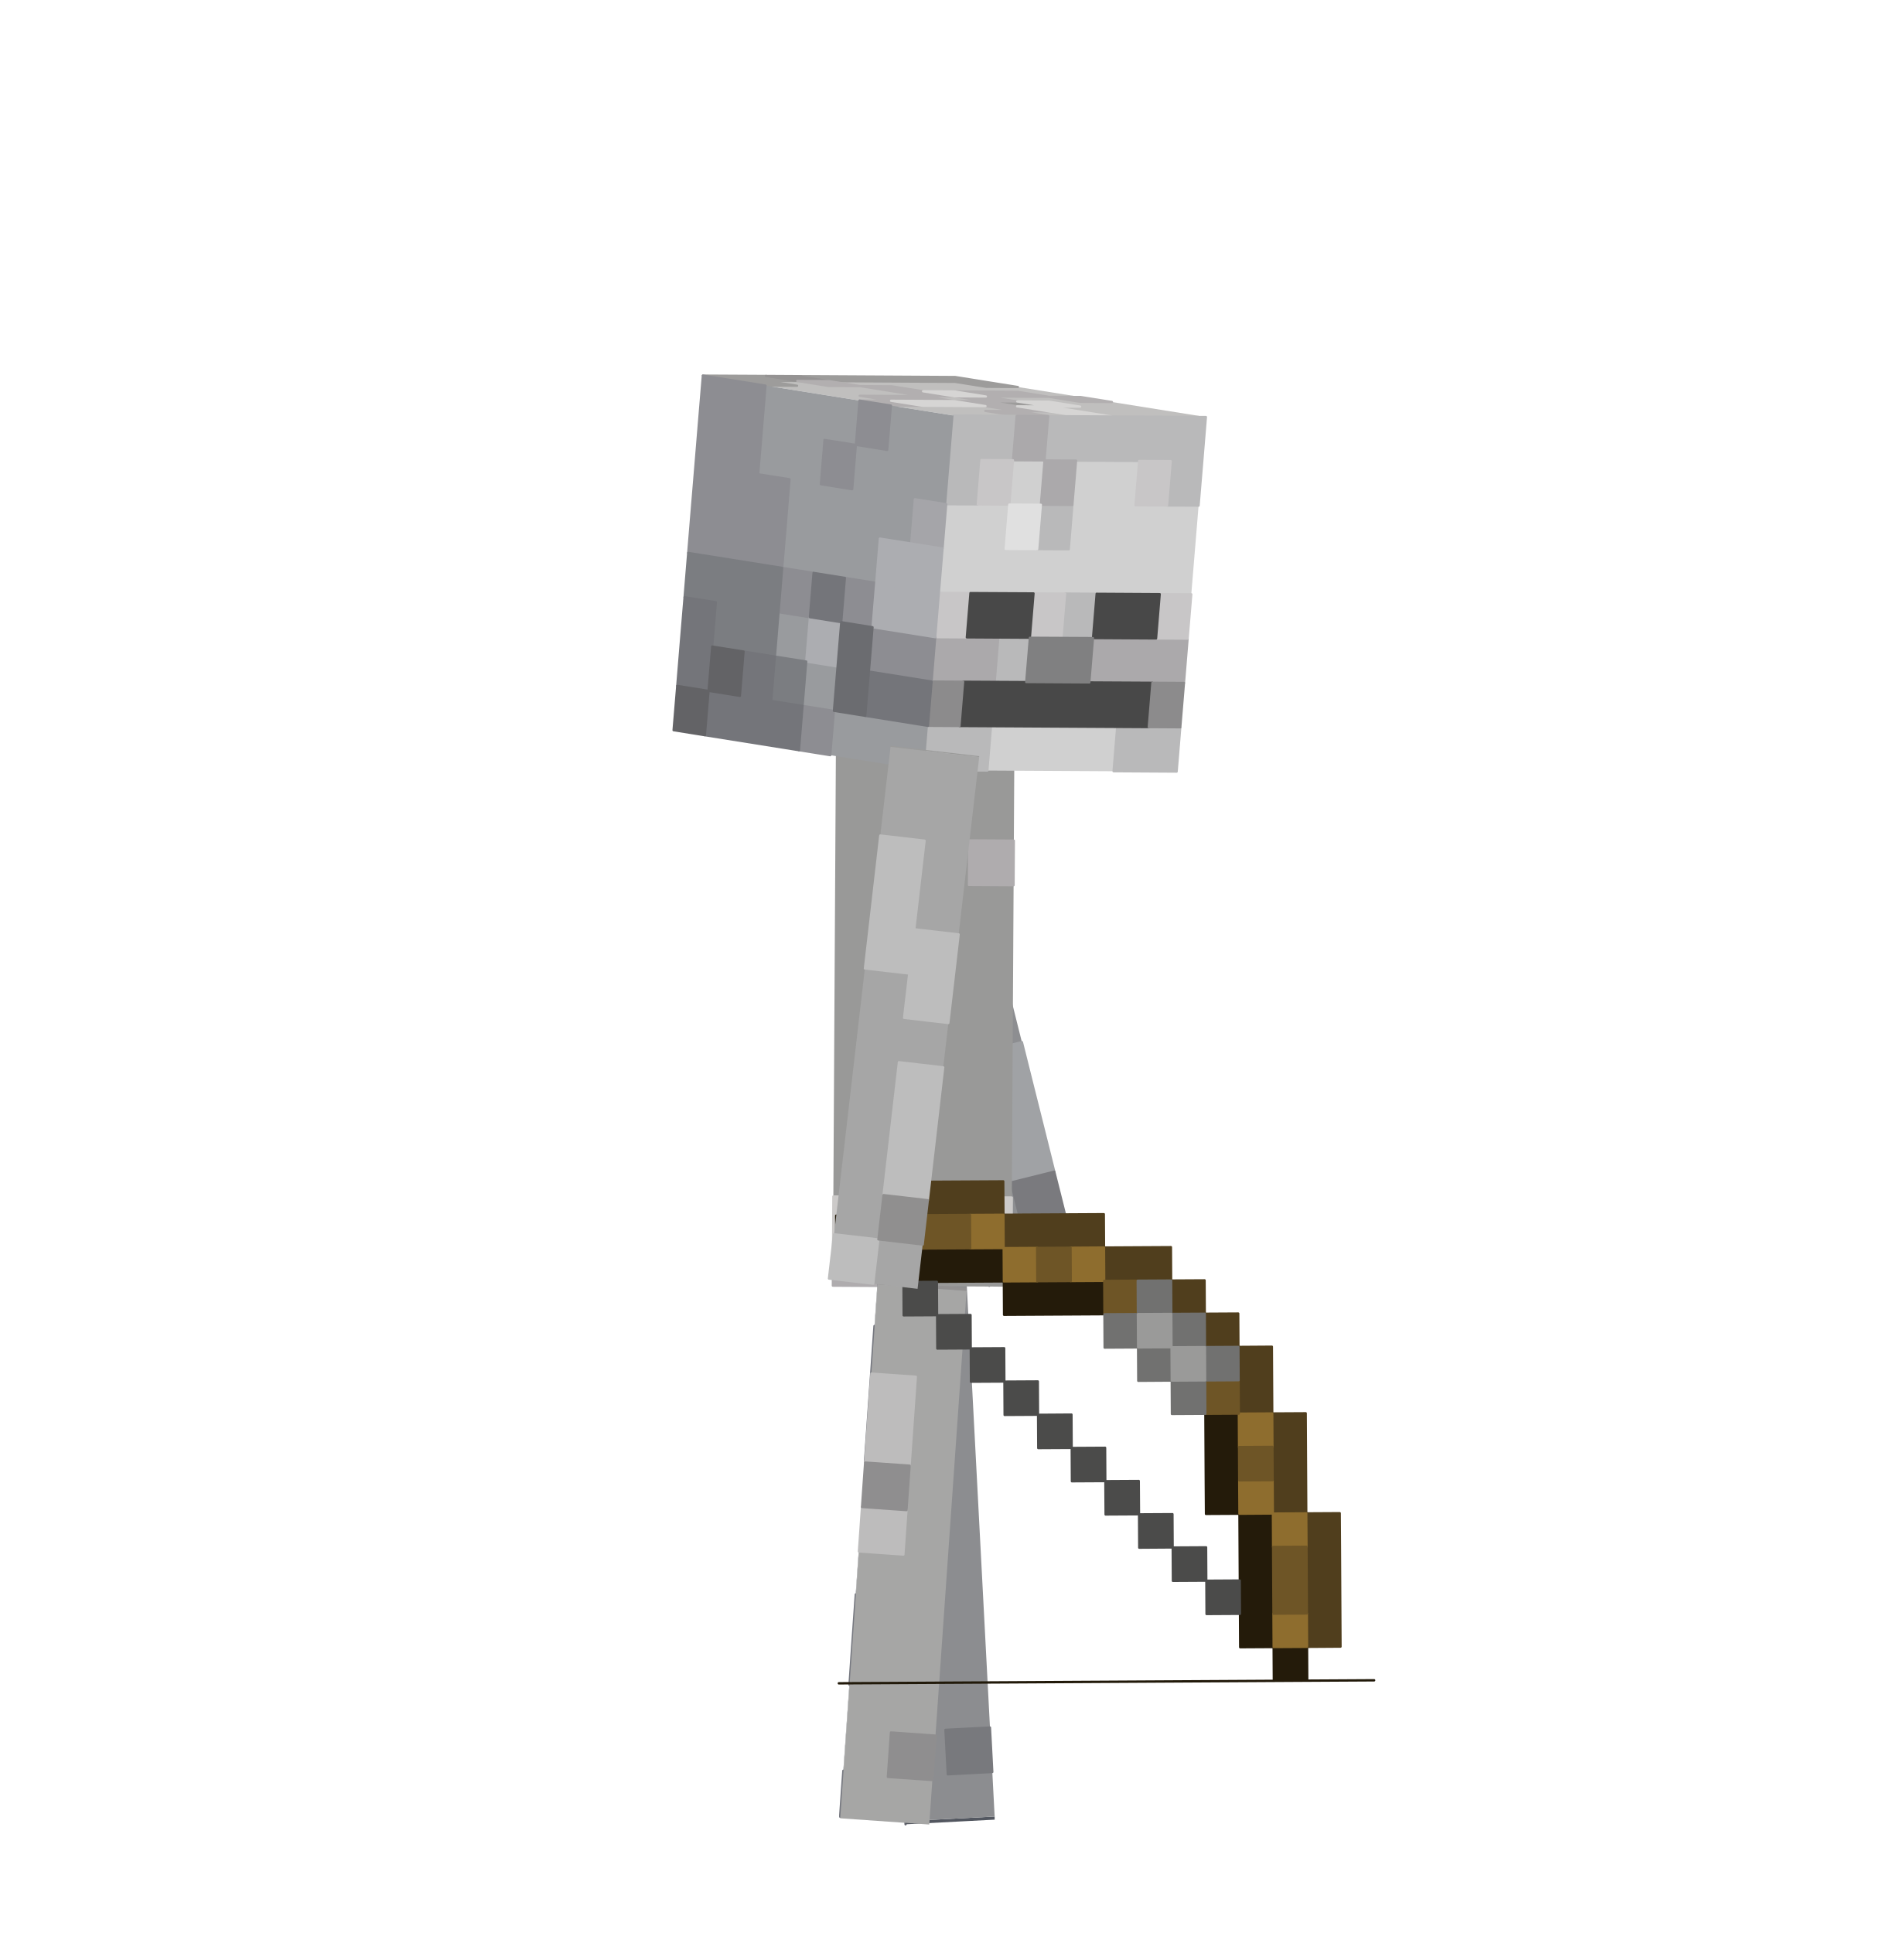
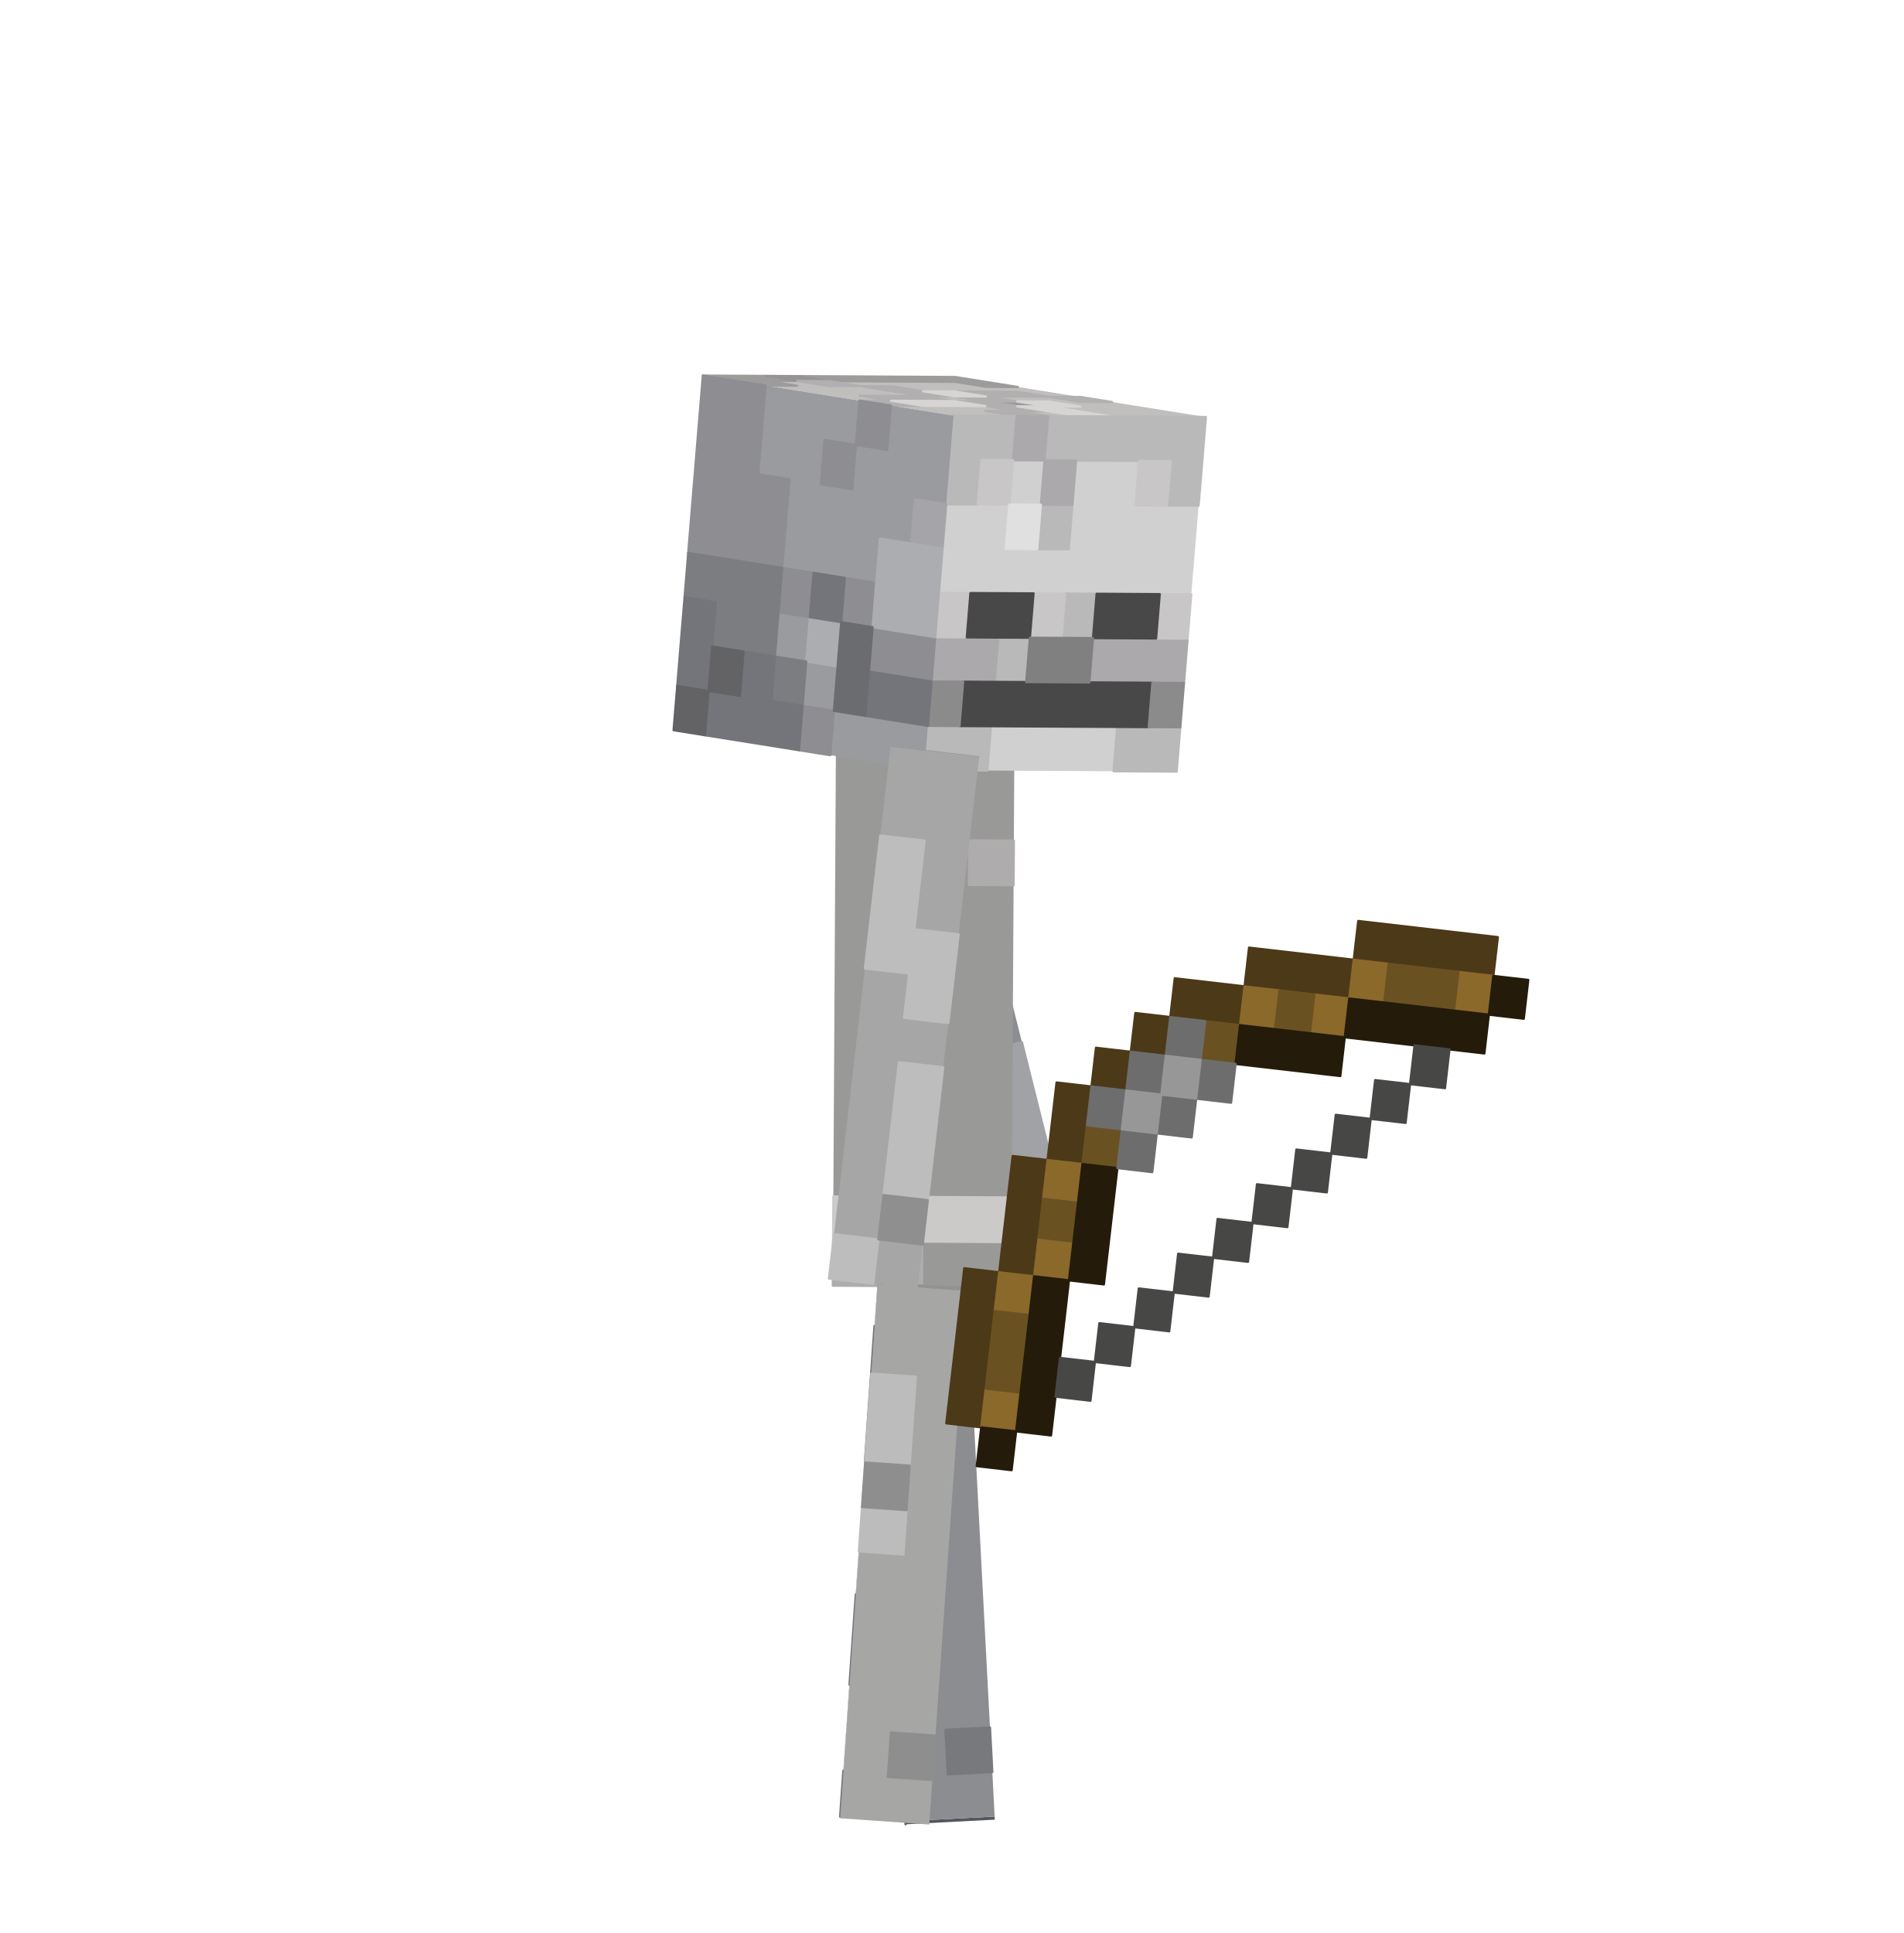
<svg xmlns="http://www.w3.org/2000/svg" viewBox="0 0 512 520" width="512" height="520" role="img" aria-labelledby="draw-3-title">
  <g id="skeleton">
    <g id="arm-left" aria-label="Left arm">
      <g class="face" data-face="back">
        <path fill="#60646c" d="M231.22 206.51L231.23 204.83L266.08 344.21L266.07 345.89Z" />
        <path fill="#6c7079" stroke="#6c7079" stroke-width=".6" stroke-linejoin="round" d="M234.13 218.12L234.13 217.28L237.04 228.9L237.03 229.74ZM237.03 229.74L237.04 228.9L239.94 240.51L239.94 241.35ZM251.56 286.97L251.56 286.14L254.47 297.75L254.46 298.59ZM254.46 298.59L254.47 297.75L257.37 309.37L257.37 310.2ZM257.37 310.2L257.37 309.37L260.27 320.98L260.27 321.82ZM263.17 334.27L263.17 333.43L266.08 345.05L266.07 345.89Z" />
        <path fill="#535760" stroke="#535760" stroke-width=".6" stroke-linejoin="round" d="M245.75 263.74L245.75 262.91L248.66 274.52L248.65 275.36ZM260.27 321.82L260.27 320.98L263.18 332.6L263.17 333.43Z" />
      </g>
      <g class="face" data-face="bottom">
        <path fill="#595d66" d="M289.37 338.42L289.36 340.09L266.07 345.89L266.08 344.21Z" />
      </g>
      <g class="face" data-face="nx">
        <path fill="#8d8e91" d="M231.23 204.83L254.52 199.04L289.37 338.42L266.08 344.21Z" />
        <path fill="#a0a2a5" stroke="#a0a2a5" stroke-width=".6" stroke-linejoin="round" d="M237.04 228.06L248.68 225.16L251.59 236.78L239.95 239.68ZM239.95 239.68L251.59 236.78L254.49 248.39L242.85 251.29ZM242.85 251.29L266.14 245.5L269.04 257.11L245.75 262.91ZM257.4 260.01L269.04 257.11L271.94 268.73L260.3 271.62ZM263.21 283.24L274.85 280.34L277.75 291.96L266.11 294.85ZM266.11 294.85L277.75 291.96L280.66 303.57L269.01 306.47ZM269.01 306.47L280.66 303.57L283.56 315.19L271.92 318.08ZM263.18 332.6L274.82 329.7L277.73 341.31L266.08 344.21Z" />
        <path fill="#7a7a7e" stroke="#7a7a7e" stroke-width=".6" stroke-linejoin="round" d="M271.92 318.08L283.56 315.19L286.47 326.8L274.82 329.7Z" />
      </g>
    </g>
    <g id="leg-left" aria-label="Left leg">
      <g class="face" data-face="back">
        <path fill="#585c64" d="M236.02 347.05L236.02 346.21L243.55 489.92L243.55 490.76Z" />
        <path fill="#646770" stroke="#646770" stroke-width=".6" stroke-linejoin="round" d="M236.64 359.02L236.64 358.6L237.27 370.58L237.27 371ZM237.27 371L237.27 370.58L237.9 382.56L237.9 382.98ZM237.9 382.98L237.9 382.56L238.53 394.53L238.53 394.95ZM240.41 430.46L240.41 430.04L241.04 442.02L241.04 442.44ZM241.04 442.44L241.04 442.02L241.67 454L241.67 454.41ZM242.92 478.79L242.92 478.37L243.55 490.34L243.55 490.76Z" />
      </g>
      <g class="face" data-face="bottom">
        <path fill="#535760" d="M267.52 488.67L267.52 489.51L243.55 490.76L243.55 489.92Z" />
      </g>
      <g class="face" data-face="nx">
        <path fill="#8c8d90" d="M236.02 346.21L259.98 344.95L267.52 488.67L243.55 489.92Z" />
        <path fill="#9fa0a3" stroke="#9fa0a3" stroke-width=".6" stroke-linejoin="round" d="M237.27 370.16L249.26 369.53L249.88 381.51L237.9 382.14ZM237.9 382.14L249.88 381.51L250.51 393.49L238.53 394.11ZM239.16 406.09L251.14 405.46L251.77 417.44L239.78 418.07Z" />
        <path fill="#78797d" stroke="#78797d" stroke-width=".6" stroke-linejoin="round" d="M238.53 394.11L250.51 393.49L251.14 405.46L239.16 406.09ZM254.28 465.34L266.26 464.72L266.89 476.69L254.91 477.32Z" />
      </g>
    </g>
    <g id="torso" aria-label="Torso">
      <g class="face" data-face="nx">
        <path fill="#999998" d="M224.82 201.87L272.82 202.14L272 346.14L224 345.86Z" />
        <path fill="#afacae" stroke="#afacae" stroke-width=".6" stroke-linejoin="round" d="M260.68 226.07L272.68 226.14L272.61 238.14L260.61 238.07ZM224.07 333.86L248.07 334L248 346L224 345.86Z" />
        <path fill="#cccac9" stroke="#cccac9" stroke-width=".6" stroke-linejoin="round" d="M224.14 321.86L272.14 322.14L272.07 334.14L224.07 333.86Z" />
      </g>
    </g>
    <g id="head" aria-label="Head">
      <g class="face" data-face="top">
        <path fill="#c0bfbe" d="M189.04 101.04L256.92 101.42L324.34 112.18L256.46 111.79Z" />
        <path fill="#9d9c9b" stroke="#9d9c9b" stroke-width=".6" stroke-linejoin="round" d="M189.04 101.04L206.01 101.13L214.43 102.48L197.46 102.38ZM214.49 101.18L256.92 101.42L265.35 102.77L222.92 102.53ZM197.46 102.38L205.95 102.43L214.38 103.77L205.89 103.73ZM256.86 102.72L265.35 102.77L273.77 104.11L265.29 104.06ZM265.12 107.95L273.6 108L282.03 109.34L273.55 109.3Z" />
        <path fill="#959393" stroke="#959393" stroke-width=".6" stroke-linejoin="round" d="M206.01 101.13L214.49 101.18L222.92 102.53L214.43 102.48Z" />
        <path fill="#b2afb0" stroke="#b2afb0" stroke-width=".6" stroke-linejoin="round" d="M214.43 102.48L222.92 102.53L231.35 103.87L222.86 103.82ZM231.35 103.87L239.83 103.92L248.26 105.26L239.78 105.22ZM239.78 105.22L248.26 105.26L256.69 106.61L248.2 106.56ZM256.75 105.31L273.72 105.41L282.14 106.75L265.17 106.66ZM231.23 106.46L248.2 106.56L256.63 107.9L239.66 107.81ZM256.69 106.61L265.17 106.66L273.6 108L265.12 107.95ZM282.14 106.75L290.63 106.8L299.06 108.14L290.57 108.1ZM231.18 107.76L239.66 107.81L248.09 109.15L239.61 109.1ZM256.63 107.9L265.12 107.95L273.55 109.3L265.06 109.25ZM265.06 109.25L273.55 109.3L281.97 110.64L273.49 110.59ZM265 110.54L273.49 110.59L281.92 111.94L273.43 111.89Z" />
        <path fill="#d6d5d4" stroke="#d6d5d4" stroke-width=".6" stroke-linejoin="round" d="M248.26 105.26L256.75 105.31L265.17 106.66L256.69 106.61ZM239.66 107.81L256.63 107.9L265.06 109.25L248.09 109.15ZM273.6 108L282.09 108.05L290.52 109.39L282.03 109.34ZM273.55 109.3L282.03 109.34L290.46 110.69L281.97 110.64ZM281.97 110.64L290.46 110.69L298.89 112.03L290.4 111.98Z" />
      </g>
      <g class="face" data-face="front">
        <path fill="#d0d0d0" d="M256.46 111.79L324.34 112.18L316.47 207.57L248.59 207.19Z" />
        <path fill="#b9b9ba" stroke="#b9b9ba" stroke-width=".6" stroke-linejoin="round" d="M256.46 111.79L273.43 111.89L272.45 123.81L255.48 123.72ZM281.92 111.94L324.34 112.18L323.36 124.1L280.93 123.86ZM255.48 123.72L263.96 123.76L262.98 135.69L254.49 135.64ZM314.87 124.05L323.36 124.1L322.37 136.02L313.89 135.98ZM279.95 135.78L288.43 135.83L287.45 147.76L278.96 147.71ZM286.47 159.68L294.95 159.73L293.97 171.65L285.48 171.61ZM268.51 171.51L277 171.56L276.01 183.48L267.53 183.43ZM249.57 195.26L266.54 195.36L265.56 207.28L248.59 207.19ZM300.48 195.55L317.45 195.65L316.47 207.57L299.5 207.47Z" />
        <path fill="#aba9ab" stroke="#aba9ab" stroke-width=".6" stroke-linejoin="round" d="M273.43 111.89L281.92 111.94L280.93 123.86L272.45 123.81ZM280.93 123.86L289.42 123.91L288.43 135.83L279.95 135.78ZM251.54 171.41L268.51 171.51L267.53 183.43L250.56 183.34ZM293.97 171.65L319.42 171.8L318.44 183.72L292.98 183.58Z" />
        <path fill="#c8c6c7" stroke="#c8c6c7" stroke-width=".6" stroke-linejoin="round" d="M263.96 123.76L272.45 123.81L271.46 135.74L262.98 135.69ZM306.39 124L314.87 124.05L313.89 135.98L305.4 135.93ZM252.52 159.49L261.01 159.54L260.03 171.46L251.54 171.41ZM277.98 159.63L286.47 159.68L285.48 171.61L277 171.56ZM311.92 159.83L320.41 159.87L319.42 171.8L310.94 171.75Z" />
        <path fill="#e0e0e0" stroke="#e0e0e0" stroke-width=".6" stroke-linejoin="round" d="M271.46 135.74L279.95 135.78L278.96 147.71L270.48 147.66Z" />
        <path fill="#484848" stroke="#484848" stroke-width=".6" stroke-linejoin="round" d="M261.01 159.54L277.98 159.63L277 171.56L260.03 171.46ZM294.95 159.73L311.92 159.83L310.94 171.75L293.97 171.65ZM259.04 183.39L309.95 183.67L308.97 195.6L258.06 195.31Z" />
        <path fill="#808081" stroke="#808081" stroke-width=".6" stroke-linejoin="round" d="M277 171.56L293.97 171.65L292.98 183.58L276.01 183.48Z" />
        <path fill="#8c8b8c" stroke="#8c8b8c" stroke-width=".6" stroke-linejoin="round" d="M250.56 183.34L259.04 183.39L258.06 195.31L249.57 195.26ZM309.95 183.67L318.44 183.72L317.45 195.65L308.97 195.6Z" />
      </g>
      <g class="face" data-face="nx">
        <path fill="#999b9e" d="M189.04 101.04L256.46 111.79L248.59 207.19L181.16 196.43Z" />
        <path fill="#8d8d92" stroke="#8d8d92" stroke-width=".6" stroke-linejoin="round" d="M189.04 101.04L205.89 103.73L204.91 115.65L188.05 112.96ZM231.18 107.76L239.61 109.1L238.62 121.03L230.19 119.68ZM188.05 112.96L204.91 115.65L203.92 127.58L187.07 124.89ZM221.76 118.34L230.19 119.68L229.21 131.61L220.78 130.26ZM187.07 124.89L212.35 128.92L211.37 140.84L186.08 136.81ZM186.08 136.81L211.37 140.84L210.38 152.77L185.1 148.74ZM210.38 152.77L218.81 154.11L217.83 166.04L209.4 164.69ZM227.24 155.46L235.67 156.8L234.68 168.73L226.26 167.38ZM234.68 168.73L251.54 171.41L250.56 183.34L233.7 180.65ZM215.86 189.89L224.29 191.23L223.3 203.15L214.88 201.81Z" />
        <path fill="#a5a5a9" stroke="#a5a5a9" stroke-width=".6" stroke-linejoin="round" d="M246.06 134.3L254.49 135.64L253.51 147.56L245.08 146.22Z" />
        <path fill="#acadb1" stroke="#acadb1" stroke-width=".6" stroke-linejoin="round" d="M236.65 144.88L253.51 147.56L252.52 159.49L235.67 156.8ZM235.67 156.8L252.52 159.49L251.54 171.41L234.68 168.73ZM217.83 166.04L226.26 167.38L225.27 179.31L216.84 177.96Z" />
        <path fill="#7b7d81" stroke="#7b7d81" stroke-width=".6" stroke-linejoin="round" d="M185.1 148.74L210.38 152.77L209.4 164.69L184.12 160.66ZM192.54 162L209.4 164.69L208.42 176.62L191.56 173.93ZM208.42 176.62L216.84 177.96L215.86 189.89L207.43 188.54Z" />
        <path fill="#74757a" stroke="#74757a" stroke-width=".6" stroke-linejoin="round" d="M218.81 154.11L227.24 155.46L226.26 167.38L217.83 166.04ZM184.12 160.66L192.54 162L191.56 173.93L183.13 172.58ZM183.13 172.58L191.56 173.93L190.57 185.85L182.15 184.51ZM199.99 175.27L208.42 176.62L207.43 188.54L199 187.2ZM233.7 180.65L250.56 183.34L249.57 195.26L232.72 192.57ZM190.57 185.85L215.86 189.89L214.88 201.81L189.59 197.78Z" />
        <path fill="#6b6c70" stroke="#6b6c70" stroke-width=".6" stroke-linejoin="round" d="M226.26 167.38L234.68 168.73L233.7 180.65L225.27 179.31ZM225.27 179.31L233.7 180.65L232.72 192.57L224.29 191.23Z" />
        <path fill="#636366" stroke="#636366" stroke-width=".6" stroke-linejoin="round" d="M191.56 173.93L199.99 175.27L199 187.2L190.57 185.85ZM182.15 184.51L190.57 185.85L189.59 197.78L181.16 196.43Z" />
      </g>
    </g>
    <g id="leg-right" aria-label="Right leg">
      <g class="face" data-face="back">
        <path fill="#686b71" d="M236.03 344.74L236.03 345.58L225.98 489.14L225.98 488.31Z" />
        <path fill="#767880" stroke="#767880" stroke-width=".6" stroke-linejoin="round" d="M235.19 356.71L235.19 357.13L234.36 369.09L234.36 368.67ZM234.36 368.67L234.36 369.09L233.52 381.05L233.52 380.64ZM233.52 380.64L233.52 381.05L232.68 393.02L232.68 392.6ZM230.17 428.91L230.17 429.33L229.33 441.29L229.33 440.87ZM229.33 440.87L229.33 441.29L228.5 453.25L228.5 452.83ZM226.82 476.34L226.82 476.76L225.98 488.73L225.98 488.31Z" />
      </g>
      <g class="face" data-face="top">
        <path fill="#939191" d="M236.03 345.58L236.03 344.74L259.97 346.42L259.97 347.26Z" />
      </g>
      <g class="face" data-face="nx">
        <path fill="#a6a6a5" d="M236.03 345.58L259.97 347.26L249.93 490.82L225.98 489.14Z" />
        <path fill="#bdbcbc" stroke="#bdbcbc" stroke-width=".6" stroke-linejoin="round" d="M234.36 369.51L246.33 370.35L245.49 382.31L233.52 381.47ZM233.52 381.47L245.49 382.31L244.65 394.27L232.68 393.44ZM231.84 405.4L243.81 406.24L242.98 418.2L231.01 417.36Z" />
        <path fill="#8f8e8f" stroke="#8f8e8f" stroke-width=".6" stroke-linejoin="round" d="M232.68 393.44L244.65 394.27L243.81 406.24L231.84 405.4ZM239.63 466.05L251.6 466.89L250.76 478.85L238.79 478.02Z" />
      </g>
    </g>
-     <g id="held-bow" aria-label="Bow">
-       <g class="face" data-face="bottom">
-         <path fill="#211909" stroke="#211909" stroke-width=".6" stroke-linejoin="round" d="M225.6 452.85L225.6 452.81L369.6 452L369.6 452.04Z" />
-       </g>
-       <g class="face" data-face="px">
-         <path fill="#503e1d" stroke="#503e1d" stroke-width=".6" stroke-linejoin="round" d="M233.84 317.99L269.84 317.79L269.89 326.77L233.89 326.97ZM269.89 326.77L296.89 326.62L296.94 335.59L269.94 335.75ZM296.94 335.59L314.94 335.49L314.99 344.47L296.99 344.57ZM314.99 344.47L323.99 344.42L324.04 353.4L315.04 353.45ZM324.04 353.4L333.04 353.35L333.09 362.33L324.09 362.38ZM333.09 362.33L342.09 362.27L342.14 371.25L333.14 371.3ZM333.14 371.3L342.14 371.25L342.19 380.23L333.19 380.28ZM342.19 380.23L351.19 380.18L351.24 389.16L342.24 389.21ZM342.24 389.21L351.24 389.16L351.29 398.14L342.29 398.19ZM342.29 398.19L351.29 398.14L351.34 407.11L342.35 407.16ZM351.34 407.11L360.34 407.06L360.4 416.04L351.4 416.09ZM351.4 416.09L360.4 416.04L360.45 425.02L351.45 425.07ZM351.45 425.07L360.45 425.02L360.5 434L351.5 434.05ZM351.5 434.05L360.5 434L360.55 442.97L351.55 443.03Z" />
-         <path fill="#241b0a" stroke="#241b0a" stroke-width=".6" stroke-linejoin="round" d="M224.89 327.02L233.89 326.97L233.94 335.95L224.94 336ZM233.94 335.95L269.94 335.75L269.99 344.72L233.99 344.93ZM269.99 344.72L296.99 344.57L297.04 353.55L270.04 353.7ZM324.19 380.33L333.19 380.28L333.24 389.26L324.24 389.31ZM324.24 389.31L333.24 389.26L333.29 398.24L324.29 398.29ZM324.29 398.29L333.29 398.24L333.35 407.22L324.35 407.27ZM333.35 407.22L342.35 407.16L342.4 416.14L333.4 416.19ZM333.4 416.19L342.4 416.14L342.45 425.12L333.45 425.17ZM333.45 425.17L342.45 425.12L342.5 434.1L333.5 434.15ZM333.5 434.15L342.5 434.1L342.55 443.08L333.55 443.13ZM342.55 443.08L351.55 443.03L351.6 452L342.6 452.05Z" />
-         <path fill="#8e6d2e" stroke="#8e6d2e" stroke-width=".6" stroke-linejoin="round" d="M233.89 326.97L242.89 326.92L242.94 335.9L233.94 335.95ZM260.89 326.82L269.89 326.77L269.94 335.75L260.94 335.8ZM269.94 335.75L278.94 335.7L278.99 344.67L269.99 344.72ZM287.94 335.65L296.94 335.59L296.99 344.57L287.99 344.62ZM333.19 380.28L342.19 380.23L342.24 389.21L333.24 389.26ZM333.29 398.24L342.29 398.19L342.35 407.16L333.35 407.22ZM342.35 407.16L351.34 407.11L351.4 416.09L342.4 416.14ZM342.5 434.1L351.5 434.05L351.55 443.03L342.55 443.08Z" />
-         <path fill="#6e5526" stroke="#6e5526" stroke-width=".6" stroke-linejoin="round" d="M242.89 326.92L260.89 326.82L260.94 335.8L242.94 335.9ZM278.94 335.7L287.94 335.65L287.99 344.62L278.99 344.67ZM296.99 344.57L305.99 344.52L306.04 353.5L297.04 353.55ZM324.14 371.35L333.14 371.3L333.19 380.28L324.19 380.33ZM333.24 389.26L342.24 389.21L342.29 398.19L333.29 398.24ZM342.4 416.14L351.4 416.09L351.45 425.07L342.45 425.12ZM342.45 425.12L351.45 425.07L351.5 434.05L342.5 434.1Z" />
-         <path fill="#4b4b4a" stroke="#4b4b4a" stroke-width=".6" stroke-linejoin="round" d="M242.99 344.88L251.99 344.83L252.04 353.8L243.04 353.85ZM252.04 353.8L261.04 353.75L261.09 362.73L252.09 362.78ZM261.09 362.73L270.09 362.68L270.14 371.66L261.14 371.71ZM270.14 371.66L279.14 371.61L279.19 380.59L270.19 380.64ZM279.19 380.59L288.19 380.53L288.24 389.51L279.24 389.56ZM288.24 389.51L297.24 389.46L297.29 398.44L288.29 398.49ZM297.29 398.44L306.29 398.39L306.35 407.37L297.35 407.42ZM306.35 407.37L315.35 407.32L315.4 416.29L306.4 416.35ZM315.4 416.29L324.4 416.24L324.45 425.22L315.45 425.27ZM324.45 425.22L333.45 425.17L333.5 434.15L324.5 434.2Z" />
-         <path fill="#717170" stroke="#717170" stroke-width=".6" stroke-linejoin="round" d="M305.99 344.52L314.99 344.47L315.04 353.45L306.04 353.5ZM297.04 353.55L306.04 353.5L306.09 362.48L297.09 362.53ZM315.04 353.45L324.04 353.4L324.09 362.38L315.09 362.43ZM306.09 362.48L315.09 362.43L315.14 371.4L306.14 371.46ZM324.09 362.38L333.09 362.33L333.14 371.3L324.14 371.35ZM315.14 371.4L324.14 371.35L324.19 380.33L315.19 380.38Z" />
-         <path fill="#9a9a99" stroke="#9a9a99" stroke-width=".6" stroke-linejoin="round" d="M306.04 353.5L315.04 353.45L315.09 362.43L306.09 362.48ZM315.09 362.43L324.09 362.38L324.14 371.35L315.14 371.4Z" />
-       </g>
-     </g>
    <g id="arm-right" aria-label="Right arm">
      <g class="face" data-face="top">
        <path fill="#9b9b9a" d="M239.52 200.92L239.52 200.65L263.36 203.41L263.36 203.68Z" />
      </g>
      <g class="face" data-face="nx">
        <path fill="#a6a6a6" d="M239.52 200.92L263.36 203.68L246.79 346.71L222.95 343.95Z" />
        <path fill="#bdbdbd" stroke="#bdbdbd" stroke-width=".6" stroke-linejoin="round" d="M236.76 224.76L248.68 226.14L247.3 238.06L235.38 236.68ZM235.38 236.68L247.3 238.06L245.92 249.98L234 248.6ZM234 248.6L257.84 251.36L256.46 263.28L232.62 260.52ZM244.54 261.9L256.46 263.28L255.07 275.2L243.15 273.82ZM241.77 285.74L253.69 287.12L252.31 299.04L240.39 297.65ZM240.39 297.65L252.31 299.04L250.93 310.96L239.01 309.57ZM239.01 309.57L250.93 310.96L249.55 322.87L237.63 321.49ZM224.33 332.03L236.25 333.41L234.87 345.33L222.95 343.95Z" />
        <path fill="#908f8f" stroke="#908f8f" stroke-width=".6" stroke-linejoin="round" d="M237.63 321.49L249.55 322.87L248.17 334.79L236.25 333.41Z" />
      </g>
    </g>
+     <g id="held-bow" aria-label="Bow">
+       <g class="face" data-face="nx">
+         <path fill="#4c3918" stroke="#4c3918" stroke-width=".6" stroke-linejoin="round" d="M365.31 247.75L402.86 252.1L401.65 262.53L364.1 258.18ZM335.94 254.92L364.1 258.18L362.89 268.61L334.73 265.35ZM315.96 263.17L334.73 265.35L333.52 275.78L314.75 273.6ZM305.36 272.51L314.75 273.6L313.54 284.03L304.15 282.94ZM294.77 281.86L304.15 282.94L302.94 293.37L293.56 292.28ZM284.17 291.2L293.56 292.28L292.35 302.71L282.96 301.63ZM282.96 301.63L292.35 302.71L291.14 313.14L281.75 312.06ZM272.37 310.97L281.75 312.06L280.54 322.49L271.16 321.4ZM271.16 321.4L280.54 322.49L279.34 332.92L269.95 331.83ZM269.95 331.83L279.34 332.92L278.13 343.34L268.74 342.26ZM259.35 341.17L268.74 342.26L267.53 352.69L258.14 351.6ZM258.14 351.6L267.53 352.69L266.32 363.12L256.94 362.03ZM256.94 362.03L266.32 363.12L265.11 373.55L255.73 372.46ZM255.73 372.46L265.11 373.55L263.91 383.98L254.52 382.89Z" />
+         <path fill="#8b692a" stroke="#8b692a" stroke-width=".6" stroke-linejoin="round" d="M364.1 258.18L373.49 259.27L372.28 269.7L362.89 268.61ZM392.26 261.44L401.65 262.53L400.44 272.96L391.05 271.87ZM334.73 265.35L344.12 266.43L342.91 276.86L333.52 275.78ZM353.51 267.52L362.89 268.61L361.68 279.04L352.3 277.95ZM281.75 312.06L291.14 313.14L289.93 323.57L280.54 322.49ZM279.34 332.92L288.72 334L287.51 344.43L278.13 343.34ZM268.74 342.26L278.13 343.34L276.92 353.77L267.53 352.69ZM265.11 373.55L274.5 374.63L273.29 385.06L263.91 383.98Z" />
+         <path fill="#6a5121" stroke="#6a5121" stroke-width=".6" stroke-linejoin="round" d="M373.49 259.27L392.26 261.44L391.05 271.87L372.28 269.7ZM344.12 266.43L353.51 267.52L352.3 277.95L342.91 276.86ZM324.14 274.69L333.52 275.78L332.31 286.21L322.93 285.12ZM292.35 302.71L301.74 303.8L300.53 314.23L291.14 313.14ZM280.54 322.49L289.93 323.57L288.72 334L279.34 332.92ZM267.53 352.69L276.92 353.77L275.71 364.2L266.32 363.12ZM266.32 363.12L275.71 364.2L274.5 374.63L265.11 373.55Z" />
+         <path fill="#241b0a" stroke="#241b0a" stroke-width=".6" stroke-linejoin="round" d="M401.65 262.53L411.04 263.62L409.83 274.05L400.44 272.96ZM362.89 268.61L400.44 272.96L399.23 283.39L361.68 279.04ZM333.52 275.78L361.68 279.04L360.48 289.47L332.31 286.21ZM291.14 313.14L300.53 314.23L299.32 324.66L289.93 323.57ZM289.93 323.57L299.32 324.66L298.11 335.09L288.72 334ZM288.72 334L298.11 335.09L296.9 345.52L287.51 344.43ZM278.13 343.34L287.51 344.43L286.31 354.86L276.92 353.77ZM276.92 353.77L286.31 354.86L285.1 365.29L275.71 364.2ZM275.71 364.2L285.1 365.29L283.89 375.72L274.5 374.63ZM274.5 374.63L283.89 375.72L282.68 386.15L273.29 385.06ZM263.91 383.98L273.29 385.06L272.08 395.49L262.7 394.4Z" />
+         <path fill="#6d6d6d" stroke="#6d6d6d" stroke-width=".6" stroke-linejoin="round" d="M314.75 273.6L324.14 274.69L322.93 285.12L313.54 284.03ZM304.15 282.94L313.54 284.03L312.33 294.46L302.94 293.37ZM322.93 285.12L332.31 286.21L331.11 296.64L321.72 295.55ZM293.56 292.28L302.94 293.37L301.74 303.8L292.35 302.71ZM312.33 294.46L321.72 295.55L320.51 305.98L311.12 304.89ZM301.74 303.8L311.12 304.89L309.91 315.32L300.53 314.23Z" />
+         <path fill="#474746" stroke="#474746" stroke-width=".6" stroke-linejoin="round" d="M380.46 281.21L389.85 282.3L388.64 292.73L379.25 291.64ZM369.86 290.56L379.25 291.64L378.04 302.07L368.65 300.99ZM359.27 299.9L368.65 300.99L367.45 311.42L358.06 310.33ZM348.67 309.24L358.06 310.33L356.85 320.76L347.46 319.67ZM338.08 318.58L347.46 319.67L346.25 330.1L336.87 329.01ZM327.48 327.92L336.87 329.01L335.66 339.44L326.27 338.35ZM316.88 337.27L326.27 338.35L325.06 348.78L315.68 347.7ZM306.29 346.61L315.68 347.7L314.47 358.13L305.08 357.04ZM295.69 355.95L305.08 357.04L303.87 367.47L294.48 366.38ZM285.1 365.29L294.48 366.38L293.28 376.81L283.89 375.72Z" />
+         <path fill="#989797" stroke="#989797" stroke-width=".6" stroke-linejoin="round" d="M313.54 284.03L322.93 285.12L321.72 295.55L312.33 294.46ZM302.94 293.37L312.33 294.46L311.12 304.89L301.74 303.8Z" />
+       </g>
+     </g>
  </g>
</svg>
